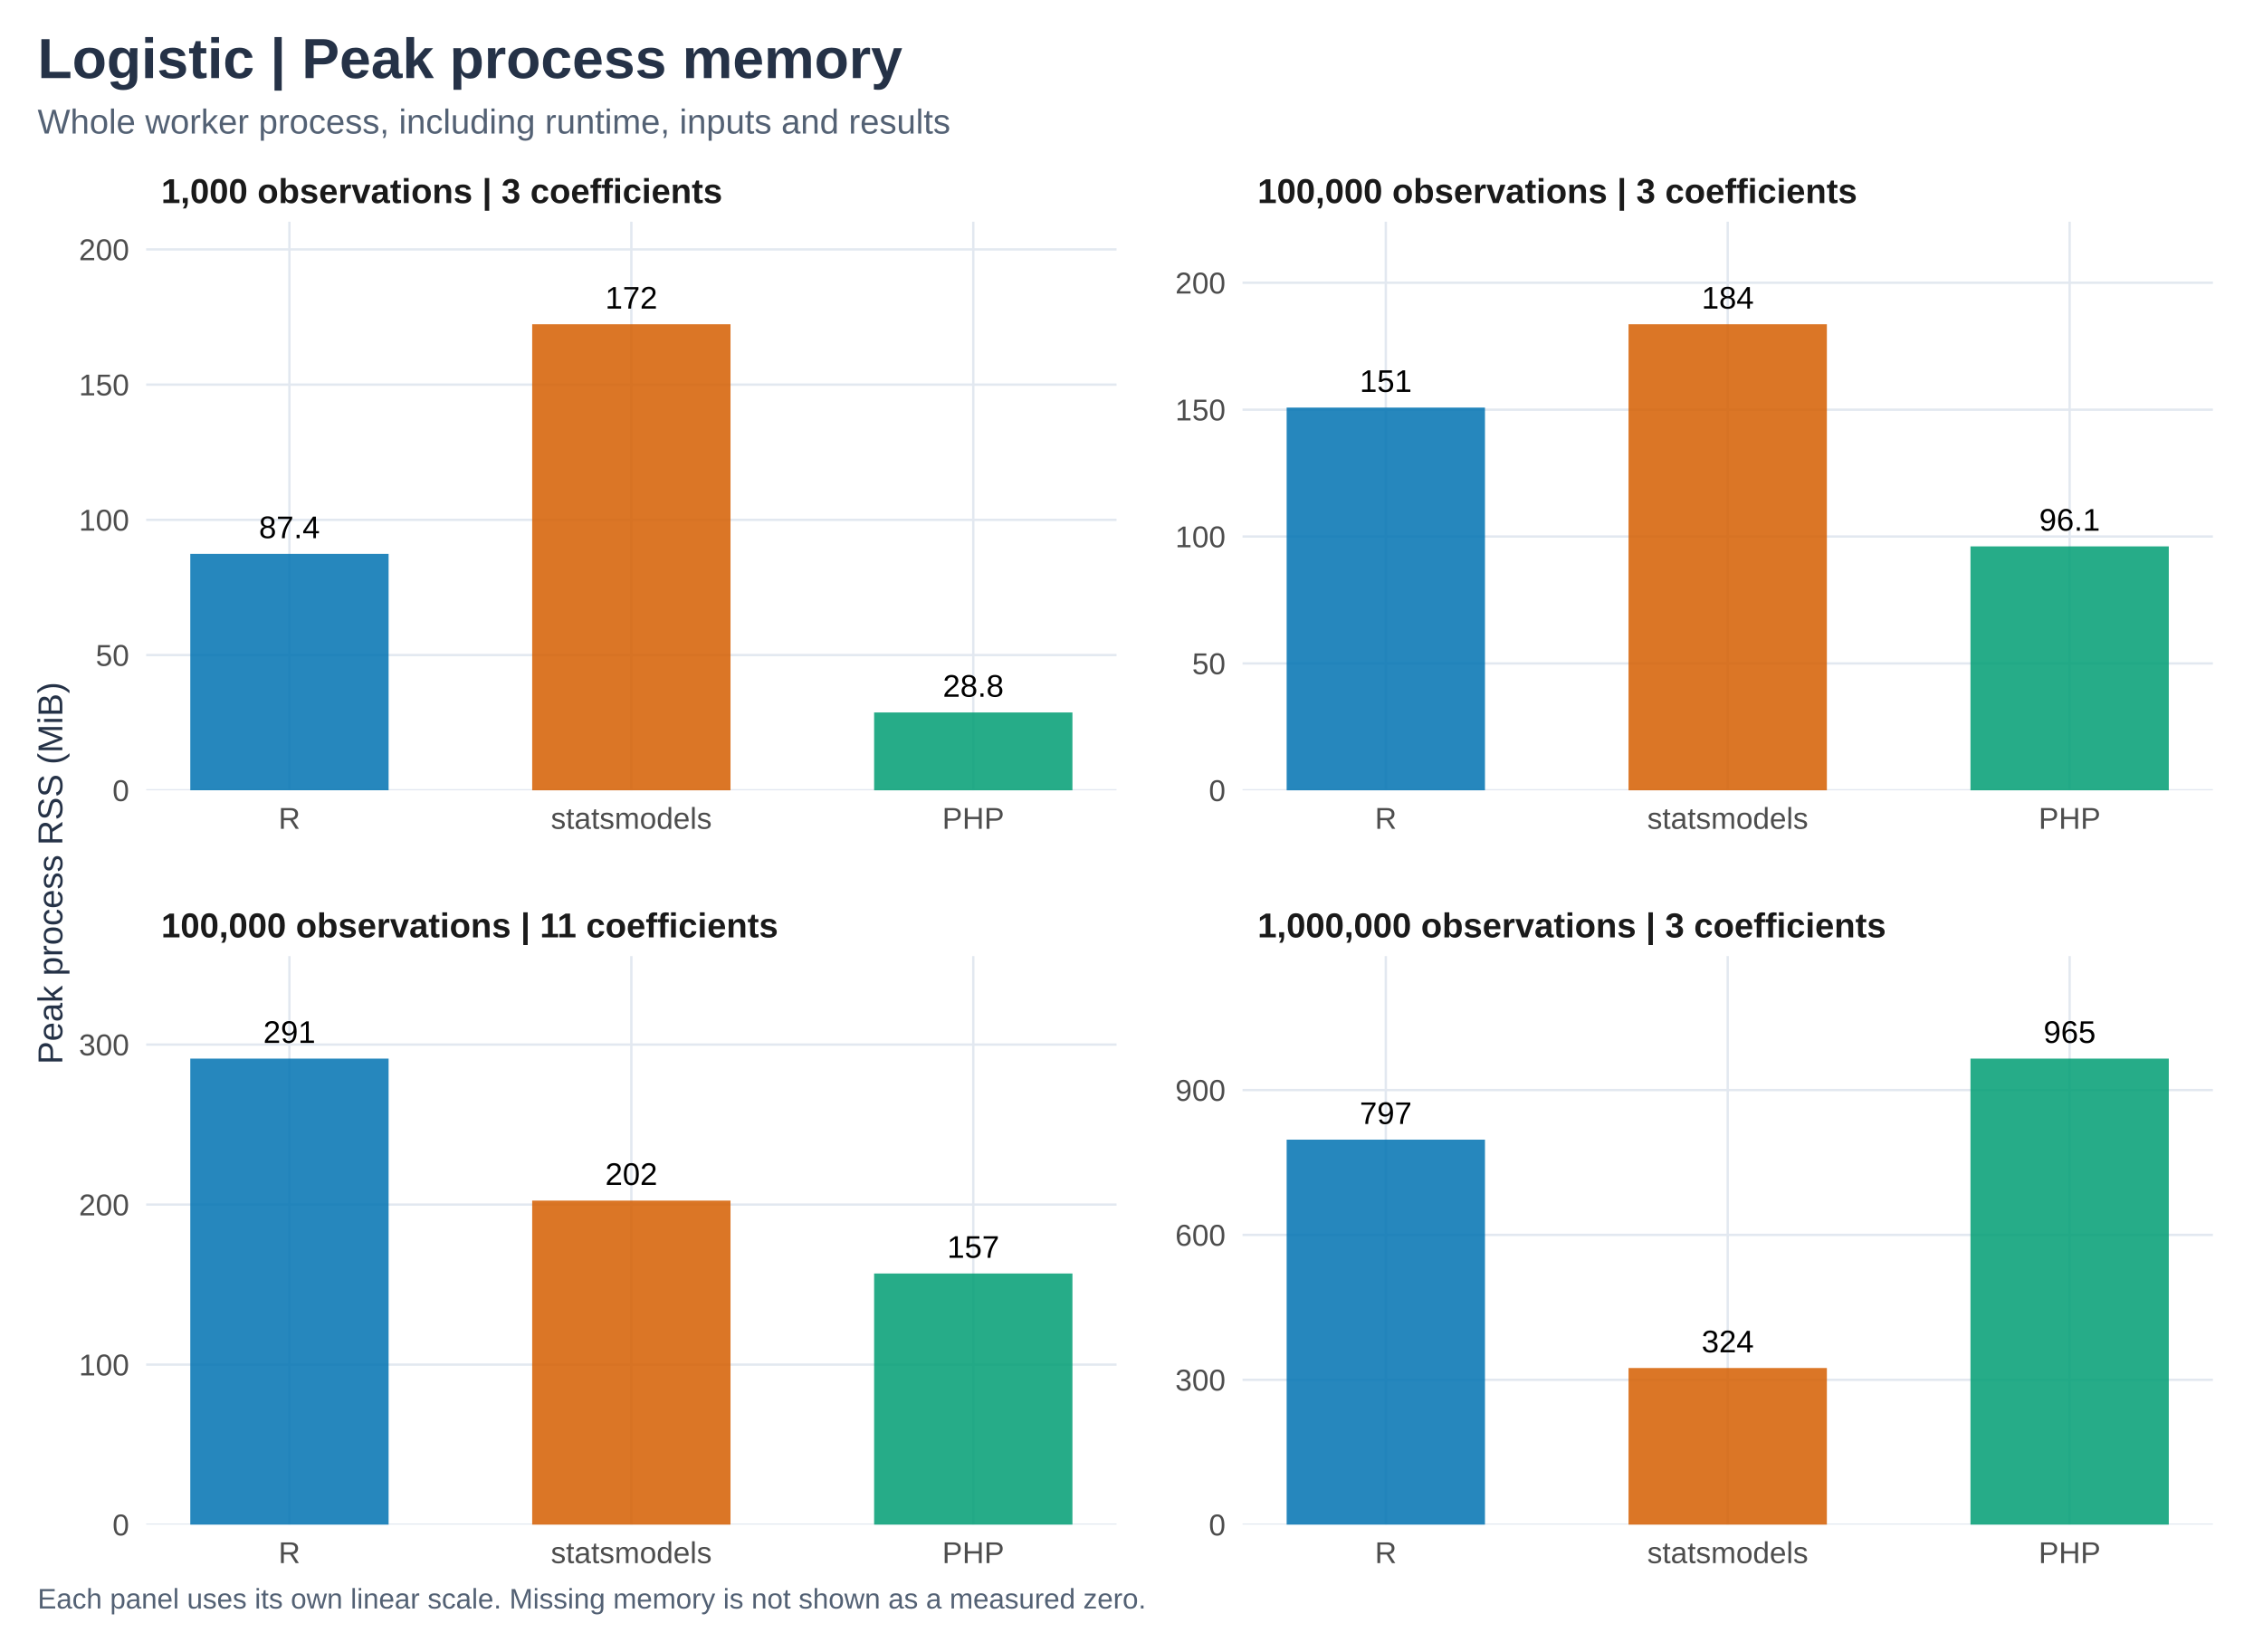
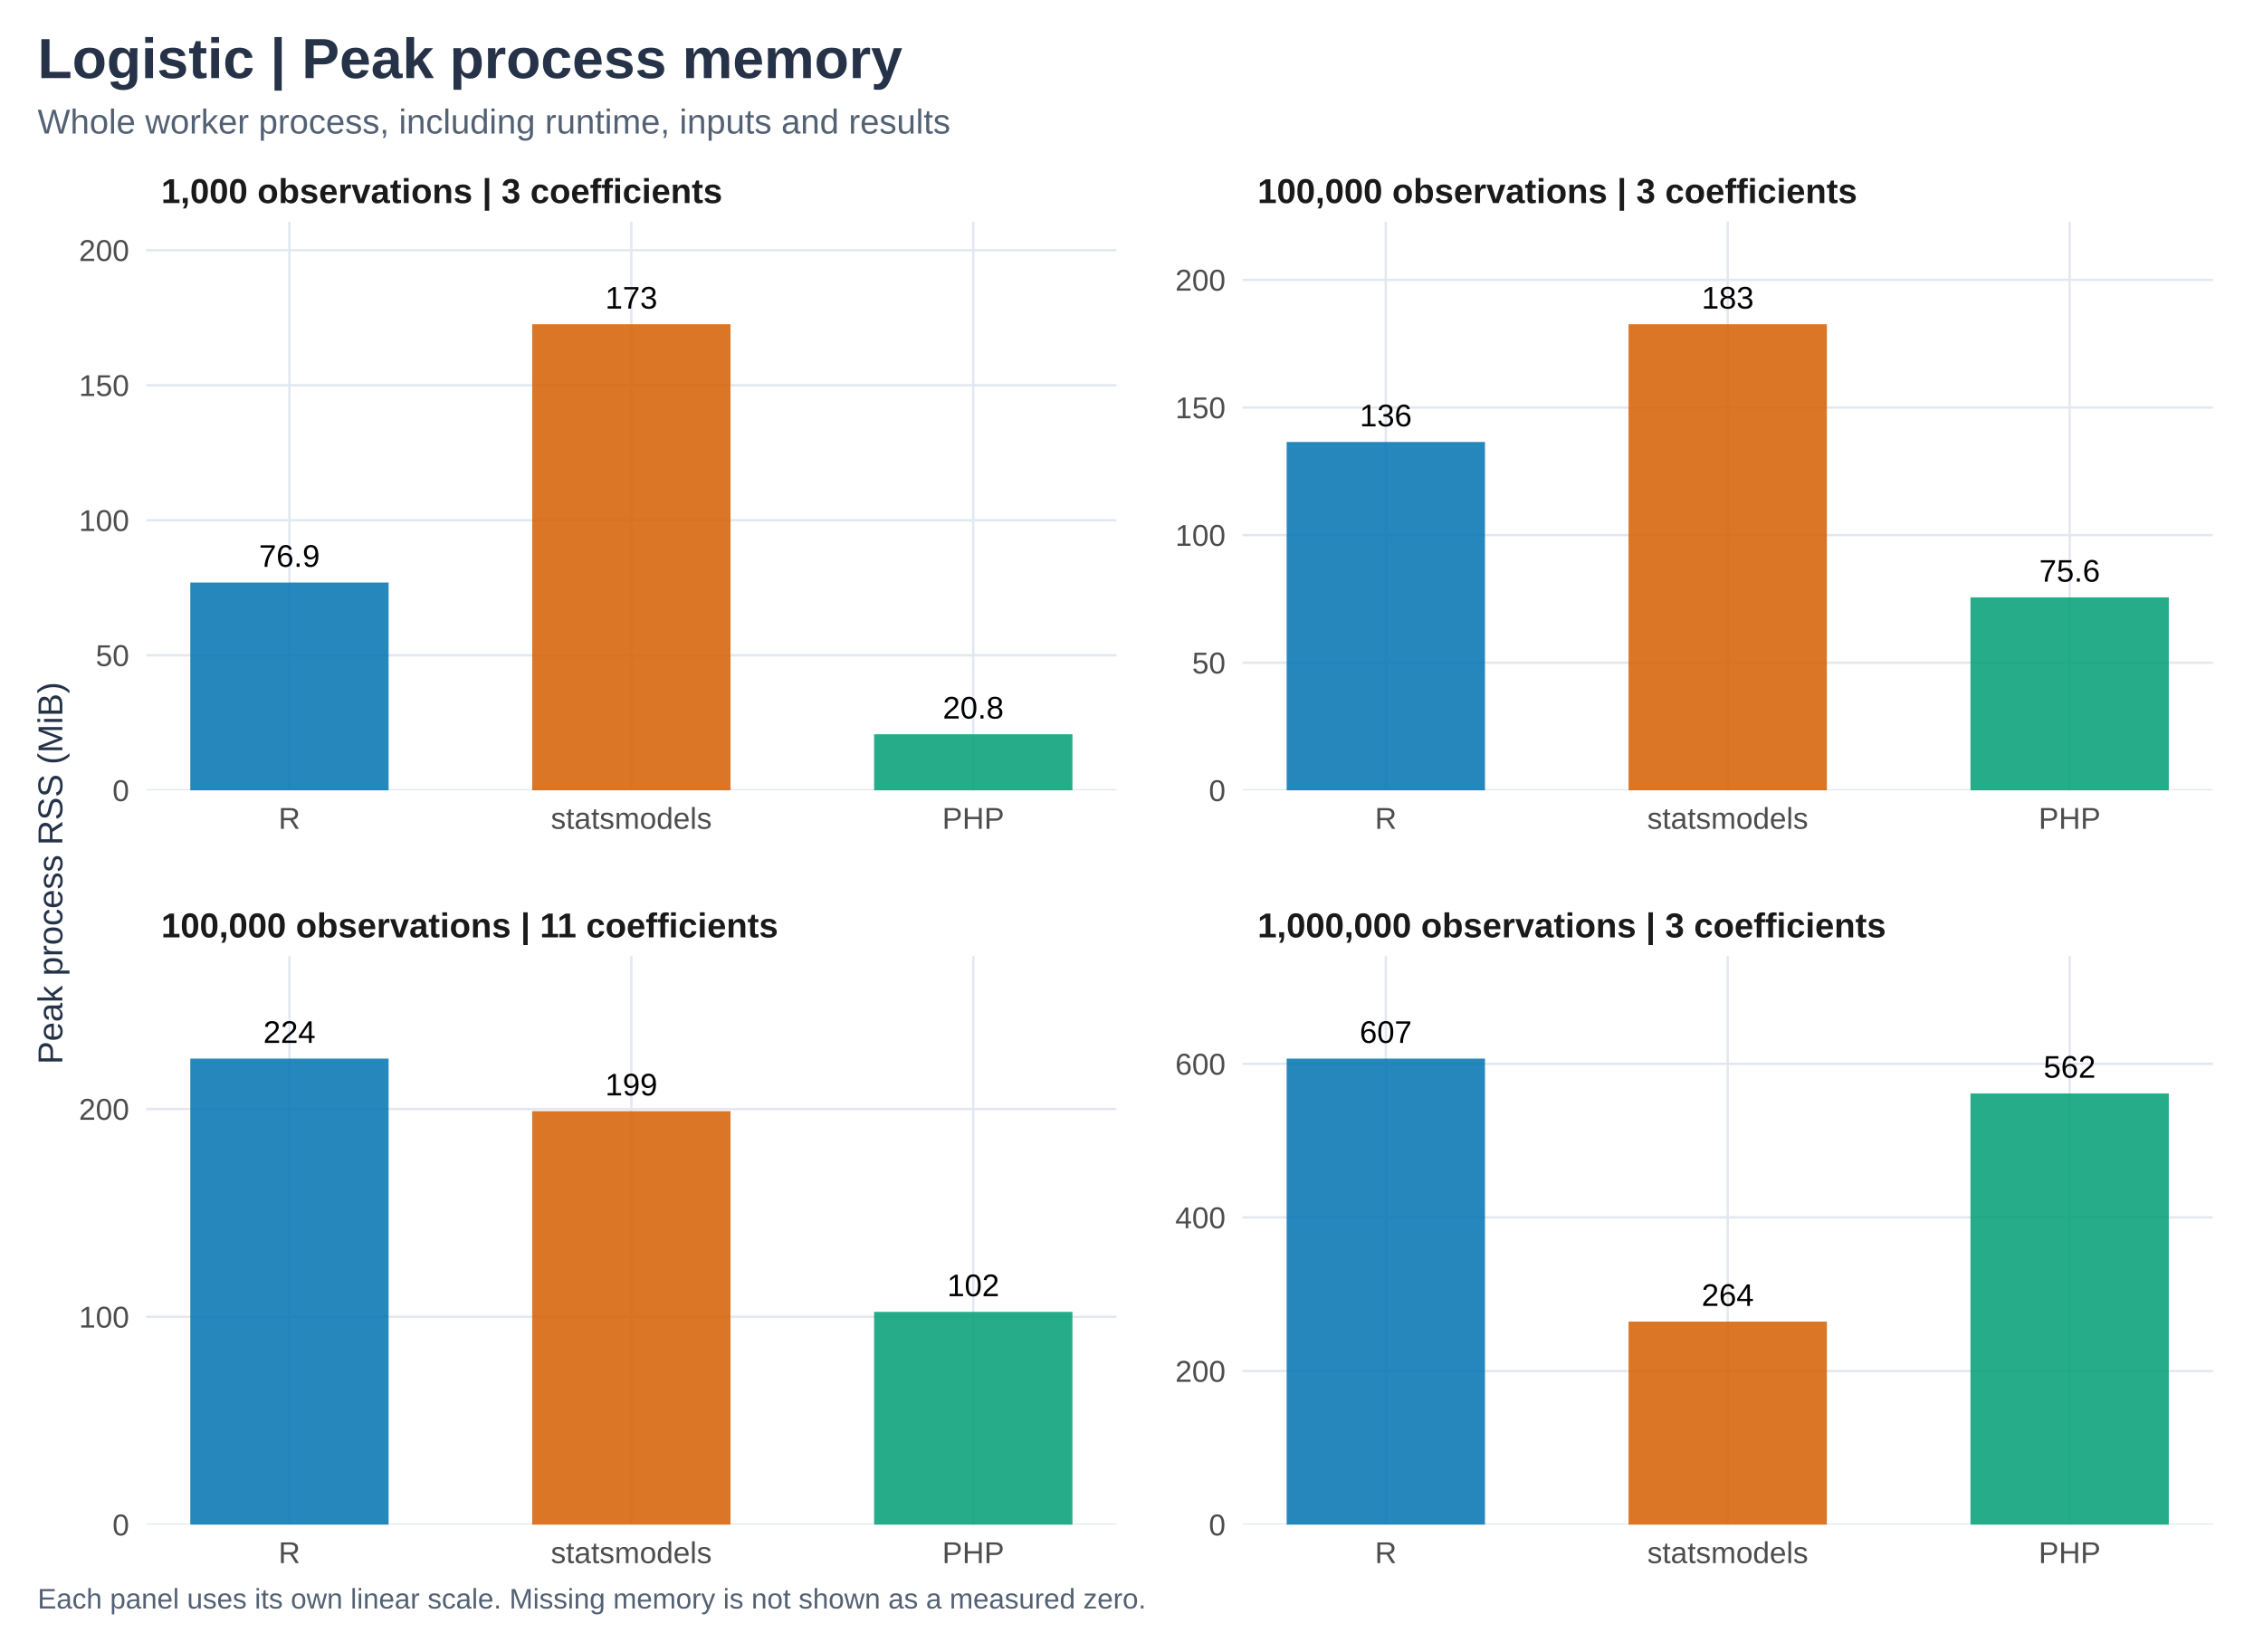
<svg xmlns="http://www.w3.org/2000/svg" width="720.00pt" height="525.60pt" viewBox="0 0 720.00 525.60">
  <g class="svglite">
    <defs>
      <style type="text/css">
    .svglite line, .svglite polyline, .svglite polygon, .svglite path, .svglite rect, .svglite circle {
      fill: none;
      stroke: #000000;
      stroke-linecap: round;
      stroke-linejoin: round;
      stroke-miterlimit: 10.00;
    }
    .svglite text {
      white-space: pre;
    }
    .svglite g.glyphgroup path {
      fill: inherit;
      stroke: none;
    }
  </style>
    </defs>
    <rect width="100%" height="100%" style="stroke: none; fill: #FFFFFF;" />
    <defs>
      <clipPath id="cpMC4wMHw3MjAuMDB8MC4wMHw1MjUuNjA=">
        <rect x="0.00" y="0.00" width="720.00" height="525.60" />
      </clipPath>
    </defs>
    <g clip-path="url(#cpMC4wMHw3MjAuMDB8MC4wMHw1MjUuNjA=)">
      <rect x="-0" y="-0" width="720.00" height="525.60" style="stroke-width: 1.16; stroke: none; fill: #FFFFFF;" />
    </g>
    <defs>
      <clipPath id="cpNDYuNTB8MzU1LjI0fDcwLjU1fDI1MS40NA==">
        <rect x="46.50" y="70.55" width="308.74" height="180.89" />
      </clipPath>
    </defs>
    <g clip-path="url(#cpNDYuNTB8MzU1LjI0fDcwLjU1fDI1MS40NA==)">
      <polyline points="46.50,251.44 355.24,251.44 " style="stroke-width: 0.75; stroke: #E2E8F0; stroke-linecap: butt;" />
-       <polyline points="46.50,208.41 355.24,208.41 " style="stroke-width: 0.75; stroke: #E2E8F0; stroke-linecap: butt;" />
-       <polyline points="46.50,165.39 355.24,165.39 " style="stroke-width: 0.75; stroke: #E2E8F0; stroke-linecap: butt;" />
-       <polyline points="46.50,122.37 355.24,122.37 " style="stroke-width: 0.75; stroke: #E2E8F0; stroke-linecap: butt;" />
-       <polyline points="46.50,79.34 355.24,79.34 " style="stroke-width: 0.75; stroke: #E2E8F0; stroke-linecap: butt;" />
+       <polyline points="46.50,208.48 355.24,208.48 " style="stroke-width: 0.75; stroke: #E2E8F0; stroke-linecap: butt;" />
+       <polyline points="46.50,165.52 355.24,165.52 " style="stroke-width: 0.75; stroke: #E2E8F0; stroke-linecap: butt;" />
+       <polyline points="46.50,122.56 355.24,122.56 " style="stroke-width: 0.75; stroke: #E2E8F0; stroke-linecap: butt;" />
+       <polyline points="46.50,79.60 355.24,79.60 " style="stroke-width: 0.75; stroke: #E2E8F0; stroke-linecap: butt;" />
      <polyline points="92.08,251.44 92.08,70.55 " style="stroke-width: 0.75; stroke: #E2E8F0; stroke-linecap: butt;" />
      <polyline points="200.87,251.44 200.87,70.55 " style="stroke-width: 0.75; stroke: #E2E8F0; stroke-linecap: butt;" />
      <polyline points="309.66,251.44 309.66,70.55 " style="stroke-width: 0.75; stroke: #E2E8F0; stroke-linecap: butt;" />
-       <rect x="60.54" y="176.21" width="63.10" height="75.22" style="stroke-width: 1.16; stroke: none; stroke-linecap: butt; stroke-linejoin: miter; fill: #0072B2; fill-opacity: 0.85;" />
+       <rect x="60.54" y="185.33" width="63.10" height="66.11" style="stroke-width: 1.16; stroke: none; stroke-linecap: butt; stroke-linejoin: miter; fill: #0072B2; fill-opacity: 0.85;" />
      <rect x="169.32" y="103.17" width="63.10" height="148.27" style="stroke-width: 1.16; stroke: none; stroke-linecap: butt; stroke-linejoin: miter; fill: #D55E00; fill-opacity: 0.85;" />
-       <rect x="278.11" y="226.67" width="63.10" height="24.77" style="stroke-width: 1.16; stroke: none; stroke-linecap: butt; stroke-linejoin: miter; fill: #009E73; fill-opacity: 0.85;" />
-       <text x="92.08" y="171.22" text-anchor="middle" style="font-size: 9.96px; font-family: &quot;Arial&quot;;" textLength="19.36px" lengthAdjust="spacingAndGlyphs">87.4</text>
-       <text x="200.87" y="98.18" text-anchor="middle" style="font-size: 9.96px; font-family: &quot;Arial&quot;;" textLength="16.59px" lengthAdjust="spacingAndGlyphs">172</text>
-       <text x="309.66" y="221.68" text-anchor="middle" style="font-size: 9.96px; font-family: &quot;Arial&quot;;" textLength="19.36px" lengthAdjust="spacingAndGlyphs">28.8</text>
+       <rect x="278.11" y="233.61" width="63.10" height="17.83" style="stroke-width: 1.16; stroke: none; stroke-linecap: butt; stroke-linejoin: miter; fill: #009E73; fill-opacity: 0.85;" />
+       <text x="92.08" y="180.34" text-anchor="middle" style="font-size: 9.96px; font-family: &quot;Arial&quot;;" textLength="19.36px" lengthAdjust="spacingAndGlyphs">76.9</text>
+       <text x="200.87" y="98.18" text-anchor="middle" style="font-size: 9.96px; font-family: &quot;Arial&quot;;" textLength="16.59px" lengthAdjust="spacingAndGlyphs">173</text>
+       <text x="309.66" y="228.62" text-anchor="middle" style="font-size: 9.96px; font-family: &quot;Arial&quot;;" textLength="19.36px" lengthAdjust="spacingAndGlyphs">20.8</text>
    </g>
    <g clip-path="url(#cpMC4wMHw3MjAuMDB8MC4wMHw1MjUuNjA=)">
</g>
    <defs>
      <clipPath id="cpNDYuNTB8MzU1LjI0fDMwNC4xOHw0ODUuMDc=">
        <rect x="46.50" y="304.18" width="308.74" height="180.89" />
      </clipPath>
    </defs>
    <g clip-path="url(#cpNDYuNTB8MzU1LjI0fDMwNC4xOHw0ODUuMDc=)">
      <polyline points="46.50,485.07 355.24,485.07 " style="stroke-width: 0.75; stroke: #E2E8F0; stroke-linecap: butt;" />
-       <polyline points="46.50,434.16 355.24,434.16 " style="stroke-width: 0.75; stroke: #E2E8F0; stroke-linecap: butt;" />
-       <polyline points="46.50,383.25 355.24,383.25 " style="stroke-width: 0.75; stroke: #E2E8F0; stroke-linecap: butt;" />
-       <polyline points="46.50,332.34 355.24,332.34 " style="stroke-width: 0.75; stroke: #E2E8F0; stroke-linecap: butt;" />
+       <polyline points="46.50,418.95 355.24,418.95 " style="stroke-width: 0.75; stroke: #E2E8F0; stroke-linecap: butt;" />
+       <polyline points="46.50,352.84 355.24,352.84 " style="stroke-width: 0.75; stroke: #E2E8F0; stroke-linecap: butt;" />
      <polyline points="92.08,485.07 92.08,304.18 " style="stroke-width: 0.75; stroke: #E2E8F0; stroke-linecap: butt;" />
      <polyline points="200.87,485.07 200.87,304.18 " style="stroke-width: 0.75; stroke: #E2E8F0; stroke-linecap: butt;" />
      <polyline points="309.66,485.07 309.66,304.18 " style="stroke-width: 0.75; stroke: #E2E8F0; stroke-linecap: butt;" />
      <rect x="60.54" y="336.80" width="63.10" height="148.27" style="stroke-width: 1.16; stroke: none; stroke-linecap: butt; stroke-linejoin: miter; fill: #0072B2; fill-opacity: 0.85;" />
-       <rect x="169.32" y="381.99" width="63.10" height="103.09" style="stroke-width: 1.16; stroke: none; stroke-linecap: butt; stroke-linejoin: miter; fill: #D55E00; fill-opacity: 0.85;" />
-       <rect x="278.11" y="405.17" width="63.10" height="79.90" style="stroke-width: 1.16; stroke: none; stroke-linecap: butt; stroke-linejoin: miter; fill: #009E73; fill-opacity: 0.85;" />
-       <text x="92.08" y="331.81" text-anchor="middle" style="font-size: 9.96px; font-family: &quot;Arial&quot;;" textLength="16.59px" lengthAdjust="spacingAndGlyphs">291</text>
-       <text x="200.87" y="377.00" text-anchor="middle" style="font-size: 9.96px; font-family: &quot;Arial&quot;;" textLength="16.59px" lengthAdjust="spacingAndGlyphs">202</text>
-       <text x="309.66" y="400.18" text-anchor="middle" style="font-size: 9.96px; font-family: &quot;Arial&quot;;" textLength="16.59px" lengthAdjust="spacingAndGlyphs">157</text>
+       <rect x="169.32" y="353.52" width="63.10" height="131.56" style="stroke-width: 1.16; stroke: none; stroke-linecap: butt; stroke-linejoin: miter; fill: #D55E00; fill-opacity: 0.85;" />
+       <rect x="278.11" y="417.39" width="63.10" height="67.69" style="stroke-width: 1.16; stroke: none; stroke-linecap: butt; stroke-linejoin: miter; fill: #009E73; fill-opacity: 0.85;" />
+       <text x="92.08" y="331.81" text-anchor="middle" style="font-size: 9.96px; font-family: &quot;Arial&quot;;" textLength="16.59px" lengthAdjust="spacingAndGlyphs">224</text>
+       <text x="200.87" y="348.53" text-anchor="middle" style="font-size: 9.96px; font-family: &quot;Arial&quot;;" textLength="16.59px" lengthAdjust="spacingAndGlyphs">199</text>
+       <text x="309.66" y="412.40" text-anchor="middle" style="font-size: 9.96px; font-family: &quot;Arial&quot;;" textLength="16.59px" lengthAdjust="spacingAndGlyphs">102</text>
    </g>
    <g clip-path="url(#cpMC4wMHw3MjAuMDB8MC4wMHw1MjUuNjA=)">
</g>
    <defs>
      <clipPath id="cpMzk1LjMyfDcwNC4wNnw3MC41NXwyNTEuNDQ=">
        <rect x="395.32" y="70.55" width="308.74" height="180.89" />
      </clipPath>
    </defs>
    <g clip-path="url(#cpMzk1LjMyfDcwNC4wNnw3MC41NXwyNTEuNDQ=)">
      <polyline points="395.32,251.44 704.06,251.44 " style="stroke-width: 0.75; stroke: #E2E8F0; stroke-linecap: butt;" />
-       <polyline points="395.32,211.07 704.06,211.07 " style="stroke-width: 0.75; stroke: #E2E8F0; stroke-linecap: butt;" />
-       <polyline points="395.32,170.70 704.06,170.70 " style="stroke-width: 0.75; stroke: #E2E8F0; stroke-linecap: butt;" />
-       <polyline points="395.32,130.33 704.06,130.33 " style="stroke-width: 0.75; stroke: #E2E8F0; stroke-linecap: butt;" />
-       <polyline points="395.32,89.96 704.06,89.96 " style="stroke-width: 0.75; stroke: #E2E8F0; stroke-linecap: butt;" />
+       <polyline points="395.32,210.84 704.06,210.84 " style="stroke-width: 0.75; stroke: #E2E8F0; stroke-linecap: butt;" />
+       <polyline points="395.32,170.24 704.06,170.24 " style="stroke-width: 0.75; stroke: #E2E8F0; stroke-linecap: butt;" />
+       <polyline points="395.32,129.64 704.06,129.64 " style="stroke-width: 0.75; stroke: #E2E8F0; stroke-linecap: butt;" />
+       <polyline points="395.32,89.04 704.06,89.04 " style="stroke-width: 0.75; stroke: #E2E8F0; stroke-linecap: butt;" />
      <polyline points="440.91,251.44 440.91,70.55 " style="stroke-width: 0.75; stroke: #E2E8F0; stroke-linecap: butt;" />
      <polyline points="549.69,251.44 549.69,70.55 " style="stroke-width: 0.75; stroke: #E2E8F0; stroke-linecap: butt;" />
      <polyline points="658.48,251.44 658.48,70.55 " style="stroke-width: 0.75; stroke: #E2E8F0; stroke-linecap: butt;" />
-       <rect x="409.36" y="129.67" width="63.10" height="121.77" style="stroke-width: 1.16; stroke: none; stroke-linecap: butt; stroke-linejoin: miter; fill: #0072B2; fill-opacity: 0.85;" />
+       <rect x="409.36" y="140.63" width="63.10" height="110.81" style="stroke-width: 1.16; stroke: none; stroke-linecap: butt; stroke-linejoin: miter; fill: #0072B2; fill-opacity: 0.85;" />
      <rect x="518.14" y="103.17" width="63.10" height="148.27" style="stroke-width: 1.16; stroke: none; stroke-linecap: butt; stroke-linejoin: miter; fill: #D55E00; fill-opacity: 0.85;" />
-       <rect x="626.93" y="173.83" width="63.10" height="77.61" style="stroke-width: 1.16; stroke: none; stroke-linecap: butt; stroke-linejoin: miter; fill: #009E73; fill-opacity: 0.85;" />
-       <text x="440.91" y="124.68" text-anchor="middle" style="font-size: 9.96px; font-family: &quot;Arial&quot;;" textLength="16.59px" lengthAdjust="spacingAndGlyphs">151</text>
-       <text x="549.69" y="98.18" text-anchor="middle" style="font-size: 9.96px; font-family: &quot;Arial&quot;;" textLength="16.59px" lengthAdjust="spacingAndGlyphs">184</text>
-       <text x="658.48" y="168.84" text-anchor="middle" style="font-size: 9.96px; font-family: &quot;Arial&quot;;" textLength="19.36px" lengthAdjust="spacingAndGlyphs">96.1</text>
+       <rect x="626.93" y="190.06" width="63.10" height="61.38" style="stroke-width: 1.16; stroke: none; stroke-linecap: butt; stroke-linejoin: miter; fill: #009E73; fill-opacity: 0.85;" />
+       <text x="440.91" y="135.64" text-anchor="middle" style="font-size: 9.96px; font-family: &quot;Arial&quot;;" textLength="16.59px" lengthAdjust="spacingAndGlyphs">136</text>
+       <text x="549.69" y="98.18" text-anchor="middle" style="font-size: 9.96px; font-family: &quot;Arial&quot;;" textLength="16.59px" lengthAdjust="spacingAndGlyphs">183</text>
+       <text x="658.48" y="185.07" text-anchor="middle" style="font-size: 9.96px; font-family: &quot;Arial&quot;;" textLength="19.36px" lengthAdjust="spacingAndGlyphs">75.6</text>
    </g>
    <g clip-path="url(#cpMC4wMHw3MjAuMDB8MC4wMHw1MjUuNjA=)">
</g>
    <defs>
      <clipPath id="cpMzk1LjMyfDcwNC4wNnwzMDQuMTh8NDg1LjA3">
        <rect x="395.32" y="304.18" width="308.74" height="180.89" />
      </clipPath>
    </defs>
    <g clip-path="url(#cpMzk1LjMyfDcwNC4wNnwzMDQuMTh8NDg1LjA3)">
      <polyline points="395.32,485.07 704.06,485.07 " style="stroke-width: 0.75; stroke: #E2E8F0; stroke-linecap: butt;" />
-       <polyline points="395.32,438.99 704.06,438.99 " style="stroke-width: 0.75; stroke: #E2E8F0; stroke-linecap: butt;" />
-       <polyline points="395.32,392.90 704.06,392.90 " style="stroke-width: 0.75; stroke: #E2E8F0; stroke-linecap: butt;" />
-       <polyline points="395.32,346.82 704.06,346.82 " style="stroke-width: 0.75; stroke: #E2E8F0; stroke-linecap: butt;" />
+       <polyline points="395.32,436.21 704.06,436.21 " style="stroke-width: 0.75; stroke: #E2E8F0; stroke-linecap: butt;" />
+       <polyline points="395.32,387.34 704.06,387.34 " style="stroke-width: 0.75; stroke: #E2E8F0; stroke-linecap: butt;" />
+       <polyline points="395.32,338.47 704.06,338.47 " style="stroke-width: 0.75; stroke: #E2E8F0; stroke-linecap: butt;" />
      <polyline points="440.91,485.07 440.91,304.18 " style="stroke-width: 0.75; stroke: #E2E8F0; stroke-linecap: butt;" />
      <polyline points="549.69,485.07 549.69,304.18 " style="stroke-width: 0.75; stroke: #E2E8F0; stroke-linecap: butt;" />
      <polyline points="658.48,485.07 658.48,304.18 " style="stroke-width: 0.75; stroke: #E2E8F0; stroke-linecap: butt;" />
-       <rect x="409.36" y="362.60" width="63.10" height="122.47" style="stroke-width: 1.16; stroke: none; stroke-linecap: butt; stroke-linejoin: miter; fill: #0072B2; fill-opacity: 0.85;" />
-       <rect x="518.14" y="435.25" width="63.10" height="49.83" style="stroke-width: 1.16; stroke: none; stroke-linecap: butt; stroke-linejoin: miter; fill: #D55E00; fill-opacity: 0.85;" />
-       <rect x="626.93" y="336.80" width="63.10" height="148.27" style="stroke-width: 1.16; stroke: none; stroke-linecap: butt; stroke-linejoin: miter; fill: #009E73; fill-opacity: 0.85;" />
-       <text x="440.91" y="357.61" text-anchor="middle" style="font-size: 9.96px; font-family: &quot;Arial&quot;;" textLength="16.59px" lengthAdjust="spacingAndGlyphs">797</text>
-       <text x="549.69" y="430.26" text-anchor="middle" style="font-size: 9.96px; font-family: &quot;Arial&quot;;" textLength="16.59px" lengthAdjust="spacingAndGlyphs">324</text>
-       <text x="658.48" y="331.81" text-anchor="middle" style="font-size: 9.96px; font-family: &quot;Arial&quot;;" textLength="16.59px" lengthAdjust="spacingAndGlyphs">965</text>
+       <rect x="409.36" y="336.80" width="63.10" height="148.27" style="stroke-width: 1.16; stroke: none; stroke-linecap: butt; stroke-linejoin: miter; fill: #0072B2; fill-opacity: 0.85;" />
+       <rect x="518.14" y="420.48" width="63.10" height="64.59" style="stroke-width: 1.16; stroke: none; stroke-linecap: butt; stroke-linejoin: miter; fill: #D55E00; fill-opacity: 0.85;" />
+       <rect x="626.93" y="347.88" width="63.10" height="137.19" style="stroke-width: 1.16; stroke: none; stroke-linecap: butt; stroke-linejoin: miter; fill: #009E73; fill-opacity: 0.85;" />
+       <text x="440.91" y="331.81" text-anchor="middle" style="font-size: 9.96px; font-family: &quot;Arial&quot;;" textLength="16.59px" lengthAdjust="spacingAndGlyphs">607</text>
+       <text x="549.69" y="415.49" text-anchor="middle" style="font-size: 9.96px; font-family: &quot;Arial&quot;;" textLength="16.59px" lengthAdjust="spacingAndGlyphs">264</text>
+       <text x="658.48" y="342.89" text-anchor="middle" style="font-size: 9.96px; font-family: &quot;Arial&quot;;" textLength="16.59px" lengthAdjust="spacingAndGlyphs">562</text>
    </g>
    <g clip-path="url(#cpMC4wMHw3MjAuMDB8MC4wMHw1MjUuNjA=)">
</g>
    <defs>
      <clipPath id="cpNDYuNTB8MzU1LjI0fDI4NC40MnwzMDQuMTg=">
        <rect x="46.50" y="284.42" width="308.74" height="19.76" />
      </clipPath>
    </defs>
    <g clip-path="url(#cpNDYuNTB8MzU1LjI0fDI4NC40MnwzMDQuMTg=)">
      <text x="51.29" y="298.24" style="font-size: 11.00px; font-weight: bold;fill: #1A1A1A; font-family: &quot;Arial&quot;;" textLength="196.44px" lengthAdjust="spacingAndGlyphs">100,000 observations | 11 coefficients</text>
    </g>
    <g clip-path="url(#cpMC4wMHw3MjAuMDB8MC4wMHw1MjUuNjA=)">
</g>
    <defs>
      <clipPath id="cpMzk1LjMyfDcwNC4wNnwyODQuNDJ8MzA0LjE4">
        <rect x="395.32" y="284.42" width="308.74" height="19.76" />
      </clipPath>
    </defs>
    <g clip-path="url(#cpMzk1LjMyfDcwNC4wNnwyODQuNDJ8MzA0LjE4)">
      <text x="400.11" y="298.24" style="font-size: 11.00px; font-weight: bold;fill: #1A1A1A; font-family: &quot;Arial&quot;;" textLength="200.11px" lengthAdjust="spacingAndGlyphs">1,000,000 observations | 3 coefficients</text>
    </g>
    <g clip-path="url(#cpMC4wMHw3MjAuMDB8MC4wMHw1MjUuNjA=)">
</g>
    <defs>
      <clipPath id="cpNDYuNTB8MzU1LjI0fDUwLjc5fDcwLjU1">
        <rect x="46.50" y="50.79" width="308.74" height="19.76" />
      </clipPath>
    </defs>
    <g clip-path="url(#cpNDYuNTB8MzU1LjI0fDUwLjc5fDcwLjU1)">
      <text x="51.29" y="64.61" style="font-size: 11.00px; font-weight: bold;fill: #1A1A1A; font-family: &quot;Arial&quot;;" textLength="178.67px" lengthAdjust="spacingAndGlyphs">1,000 observations | 3 coefficients</text>
    </g>
    <g clip-path="url(#cpMC4wMHw3MjAuMDB8MC4wMHw1MjUuNjA=)">
</g>
    <defs>
      <clipPath id="cpMzk1LjMyfDcwNC4wNnw1MC43OXw3MC41NQ==">
        <rect x="395.32" y="50.79" width="308.74" height="19.76" />
      </clipPath>
    </defs>
    <g clip-path="url(#cpMzk1LjMyfDcwNC4wNnw1MC43OXw3MC41NQ==)">
      <text x="400.11" y="64.61" style="font-size: 11.00px; font-weight: bold;fill: #1A1A1A; font-family: &quot;Arial&quot;;" textLength="190.92px" lengthAdjust="spacingAndGlyphs">100,000 observations | 3 coefficients</text>
    </g>
    <g clip-path="url(#cpMC4wMHw3MjAuMDB8MC4wMHw1MjUuNjA=)">
      <text x="92.08" y="497.32" text-anchor="middle" style="font-size: 9.60px;fill: #4D4D4D; font-family: &quot;Arial&quot;;" textLength="6.92px" lengthAdjust="spacingAndGlyphs">R</text>
      <text x="200.87" y="497.32" text-anchor="middle" style="font-size: 9.60px;fill: #4D4D4D; font-family: &quot;Arial&quot;;" textLength="51.16px" lengthAdjust="spacingAndGlyphs">statsmodels</text>
      <text x="309.66" y="497.32" text-anchor="middle" style="font-size: 9.60px;fill: #4D4D4D; font-family: &quot;Arial&quot;;" textLength="19.73px" lengthAdjust="spacingAndGlyphs">PHP</text>
      <text x="440.91" y="497.32" text-anchor="middle" style="font-size: 9.60px;fill: #4D4D4D; font-family: &quot;Arial&quot;;" textLength="6.92px" lengthAdjust="spacingAndGlyphs">R</text>
      <text x="549.69" y="497.32" text-anchor="middle" style="font-size: 9.60px;fill: #4D4D4D; font-family: &quot;Arial&quot;;" textLength="51.16px" lengthAdjust="spacingAndGlyphs">statsmodels</text>
      <text x="658.48" y="497.32" text-anchor="middle" style="font-size: 9.60px;fill: #4D4D4D; font-family: &quot;Arial&quot;;" textLength="19.73px" lengthAdjust="spacingAndGlyphs">PHP</text>
      <text x="92.08" y="263.69" text-anchor="middle" style="font-size: 9.60px;fill: #4D4D4D; font-family: &quot;Arial&quot;;" textLength="6.92px" lengthAdjust="spacingAndGlyphs">R</text>
      <text x="200.87" y="263.69" text-anchor="middle" style="font-size: 9.60px;fill: #4D4D4D; font-family: &quot;Arial&quot;;" textLength="51.16px" lengthAdjust="spacingAndGlyphs">statsmodels</text>
      <text x="309.66" y="263.69" text-anchor="middle" style="font-size: 9.60px;fill: #4D4D4D; font-family: &quot;Arial&quot;;" textLength="19.73px" lengthAdjust="spacingAndGlyphs">PHP</text>
      <text x="440.91" y="263.69" text-anchor="middle" style="font-size: 9.60px;fill: #4D4D4D; font-family: &quot;Arial&quot;;" textLength="6.92px" lengthAdjust="spacingAndGlyphs">R</text>
      <text x="549.69" y="263.69" text-anchor="middle" style="font-size: 9.60px;fill: #4D4D4D; font-family: &quot;Arial&quot;;" textLength="51.16px" lengthAdjust="spacingAndGlyphs">statsmodels</text>
      <text x="658.48" y="263.69" text-anchor="middle" style="font-size: 9.60px;fill: #4D4D4D; font-family: &quot;Arial&quot;;" textLength="19.73px" lengthAdjust="spacingAndGlyphs">PHP</text>
      <text x="389.94" y="254.87" text-anchor="end" style="font-size: 9.60px;fill: #4D4D4D; font-family: &quot;Arial&quot;;" textLength="5.33px" lengthAdjust="spacingAndGlyphs">0</text>
-       <text x="389.94" y="214.50" text-anchor="end" style="font-size: 9.60px;fill: #4D4D4D; font-family: &quot;Arial&quot;;" textLength="10.66px" lengthAdjust="spacingAndGlyphs">50</text>
-       <text x="389.94" y="174.13" text-anchor="end" style="font-size: 9.60px;fill: #4D4D4D; font-family: &quot;Arial&quot;;" textLength="15.98px" lengthAdjust="spacingAndGlyphs">100</text>
-       <text x="389.94" y="133.76" text-anchor="end" style="font-size: 9.60px;fill: #4D4D4D; font-family: &quot;Arial&quot;;" textLength="15.98px" lengthAdjust="spacingAndGlyphs">150</text>
-       <text x="389.94" y="93.39" text-anchor="end" style="font-size: 9.60px;fill: #4D4D4D; font-family: &quot;Arial&quot;;" textLength="15.98px" lengthAdjust="spacingAndGlyphs">200</text>
+       <text x="389.94" y="214.27" text-anchor="end" style="font-size: 9.60px;fill: #4D4D4D; font-family: &quot;Arial&quot;;" textLength="10.66px" lengthAdjust="spacingAndGlyphs">50</text>
+       <text x="389.94" y="173.67" text-anchor="end" style="font-size: 9.60px;fill: #4D4D4D; font-family: &quot;Arial&quot;;" textLength="15.98px" lengthAdjust="spacingAndGlyphs">100</text>
+       <text x="389.94" y="133.07" text-anchor="end" style="font-size: 9.60px;fill: #4D4D4D; font-family: &quot;Arial&quot;;" textLength="15.98px" lengthAdjust="spacingAndGlyphs">150</text>
+       <text x="389.94" y="92.47" text-anchor="end" style="font-size: 9.60px;fill: #4D4D4D; font-family: &quot;Arial&quot;;" textLength="15.98px" lengthAdjust="spacingAndGlyphs">200</text>
      <text x="389.94" y="488.51" text-anchor="end" style="font-size: 9.60px;fill: #4D4D4D; font-family: &quot;Arial&quot;;" textLength="5.33px" lengthAdjust="spacingAndGlyphs">0</text>
-       <text x="389.94" y="442.42" text-anchor="end" style="font-size: 9.60px;fill: #4D4D4D; font-family: &quot;Arial&quot;;" textLength="15.98px" lengthAdjust="spacingAndGlyphs">300</text>
-       <text x="389.94" y="396.34" text-anchor="end" style="font-size: 9.60px;fill: #4D4D4D; font-family: &quot;Arial&quot;;" textLength="15.98px" lengthAdjust="spacingAndGlyphs">600</text>
-       <text x="389.94" y="350.25" text-anchor="end" style="font-size: 9.60px;fill: #4D4D4D; font-family: &quot;Arial&quot;;" textLength="15.98px" lengthAdjust="spacingAndGlyphs">900</text>
+       <text x="389.94" y="439.64" text-anchor="end" style="font-size: 9.60px;fill: #4D4D4D; font-family: &quot;Arial&quot;;" textLength="15.98px" lengthAdjust="spacingAndGlyphs">200</text>
+       <text x="389.94" y="390.77" text-anchor="end" style="font-size: 9.60px;fill: #4D4D4D; font-family: &quot;Arial&quot;;" textLength="15.98px" lengthAdjust="spacingAndGlyphs">400</text>
+       <text x="389.94" y="341.91" text-anchor="end" style="font-size: 9.60px;fill: #4D4D4D; font-family: &quot;Arial&quot;;" textLength="15.98px" lengthAdjust="spacingAndGlyphs">600</text>
      <text x="41.12" y="254.87" text-anchor="end" style="font-size: 9.60px;fill: #4D4D4D; font-family: &quot;Arial&quot;;" textLength="5.33px" lengthAdjust="spacingAndGlyphs">0</text>
-       <text x="41.12" y="211.85" text-anchor="end" style="font-size: 9.60px;fill: #4D4D4D; font-family: &quot;Arial&quot;;" textLength="10.66px" lengthAdjust="spacingAndGlyphs">50</text>
-       <text x="41.12" y="168.82" text-anchor="end" style="font-size: 9.60px;fill: #4D4D4D; font-family: &quot;Arial&quot;;" textLength="15.98px" lengthAdjust="spacingAndGlyphs">100</text>
-       <text x="41.12" y="125.80" text-anchor="end" style="font-size: 9.60px;fill: #4D4D4D; font-family: &quot;Arial&quot;;" textLength="15.98px" lengthAdjust="spacingAndGlyphs">150</text>
-       <text x="41.12" y="82.78" text-anchor="end" style="font-size: 9.60px;fill: #4D4D4D; font-family: &quot;Arial&quot;;" textLength="15.98px" lengthAdjust="spacingAndGlyphs">200</text>
+       <text x="41.12" y="211.91" text-anchor="end" style="font-size: 9.60px;fill: #4D4D4D; font-family: &quot;Arial&quot;;" textLength="10.66px" lengthAdjust="spacingAndGlyphs">50</text>
+       <text x="41.12" y="168.95" text-anchor="end" style="font-size: 9.60px;fill: #4D4D4D; font-family: &quot;Arial&quot;;" textLength="15.98px" lengthAdjust="spacingAndGlyphs">100</text>
+       <text x="41.12" y="125.99" text-anchor="end" style="font-size: 9.60px;fill: #4D4D4D; font-family: &quot;Arial&quot;;" textLength="15.98px" lengthAdjust="spacingAndGlyphs">150</text>
+       <text x="41.12" y="83.03" text-anchor="end" style="font-size: 9.60px;fill: #4D4D4D; font-family: &quot;Arial&quot;;" textLength="15.98px" lengthAdjust="spacingAndGlyphs">200</text>
      <text x="41.12" y="488.51" text-anchor="end" style="font-size: 9.60px;fill: #4D4D4D; font-family: &quot;Arial&quot;;" textLength="5.33px" lengthAdjust="spacingAndGlyphs">0</text>
-       <text x="41.12" y="437.60" text-anchor="end" style="font-size: 9.60px;fill: #4D4D4D; font-family: &quot;Arial&quot;;" textLength="15.98px" lengthAdjust="spacingAndGlyphs">100</text>
-       <text x="41.12" y="386.68" text-anchor="end" style="font-size: 9.60px;fill: #4D4D4D; font-family: &quot;Arial&quot;;" textLength="15.98px" lengthAdjust="spacingAndGlyphs">200</text>
-       <text x="41.12" y="335.77" text-anchor="end" style="font-size: 9.60px;fill: #4D4D4D; font-family: &quot;Arial&quot;;" textLength="15.98px" lengthAdjust="spacingAndGlyphs">300</text>
+       <text x="41.12" y="422.39" text-anchor="end" style="font-size: 9.60px;fill: #4D4D4D; font-family: &quot;Arial&quot;;" textLength="15.98px" lengthAdjust="spacingAndGlyphs">100</text>
+       <text x="41.12" y="356.27" text-anchor="end" style="font-size: 9.60px;fill: #4D4D4D; font-family: &quot;Arial&quot;;" textLength="15.98px" lengthAdjust="spacingAndGlyphs">200</text>
      <text transform="translate(19.83,277.81) rotate(-90)" text-anchor="middle" style="font-size: 11.00px;fill: #253247; font-family: &quot;Arial&quot;;" textLength="121.69px" lengthAdjust="spacingAndGlyphs">Peak process RSS (MiB)</text>
      <text x="11.96" y="42.49" style="font-size: 11.00px;fill: #536174; font-family: &quot;Arial&quot;;" textLength="290.56px" lengthAdjust="spacingAndGlyphs">Whole worker process, including runtime, inputs and results</text>
      <text x="11.96" y="24.84" style="font-size: 18.00px; font-weight: bold;fill: #253247; font-family: &quot;Arial&quot;;" textLength="275.20px" lengthAdjust="spacingAndGlyphs">Logistic | Peak process memory</text>
      <text x="11.96" y="511.76" style="font-size: 9.00px;fill: #536174; font-family: &quot;Arial&quot;;" textLength="352.50px" lengthAdjust="spacingAndGlyphs">Each panel uses its own linear scale. Missing memory is not shown as a measured zero.</text>
    </g>
  </g>
</svg>
